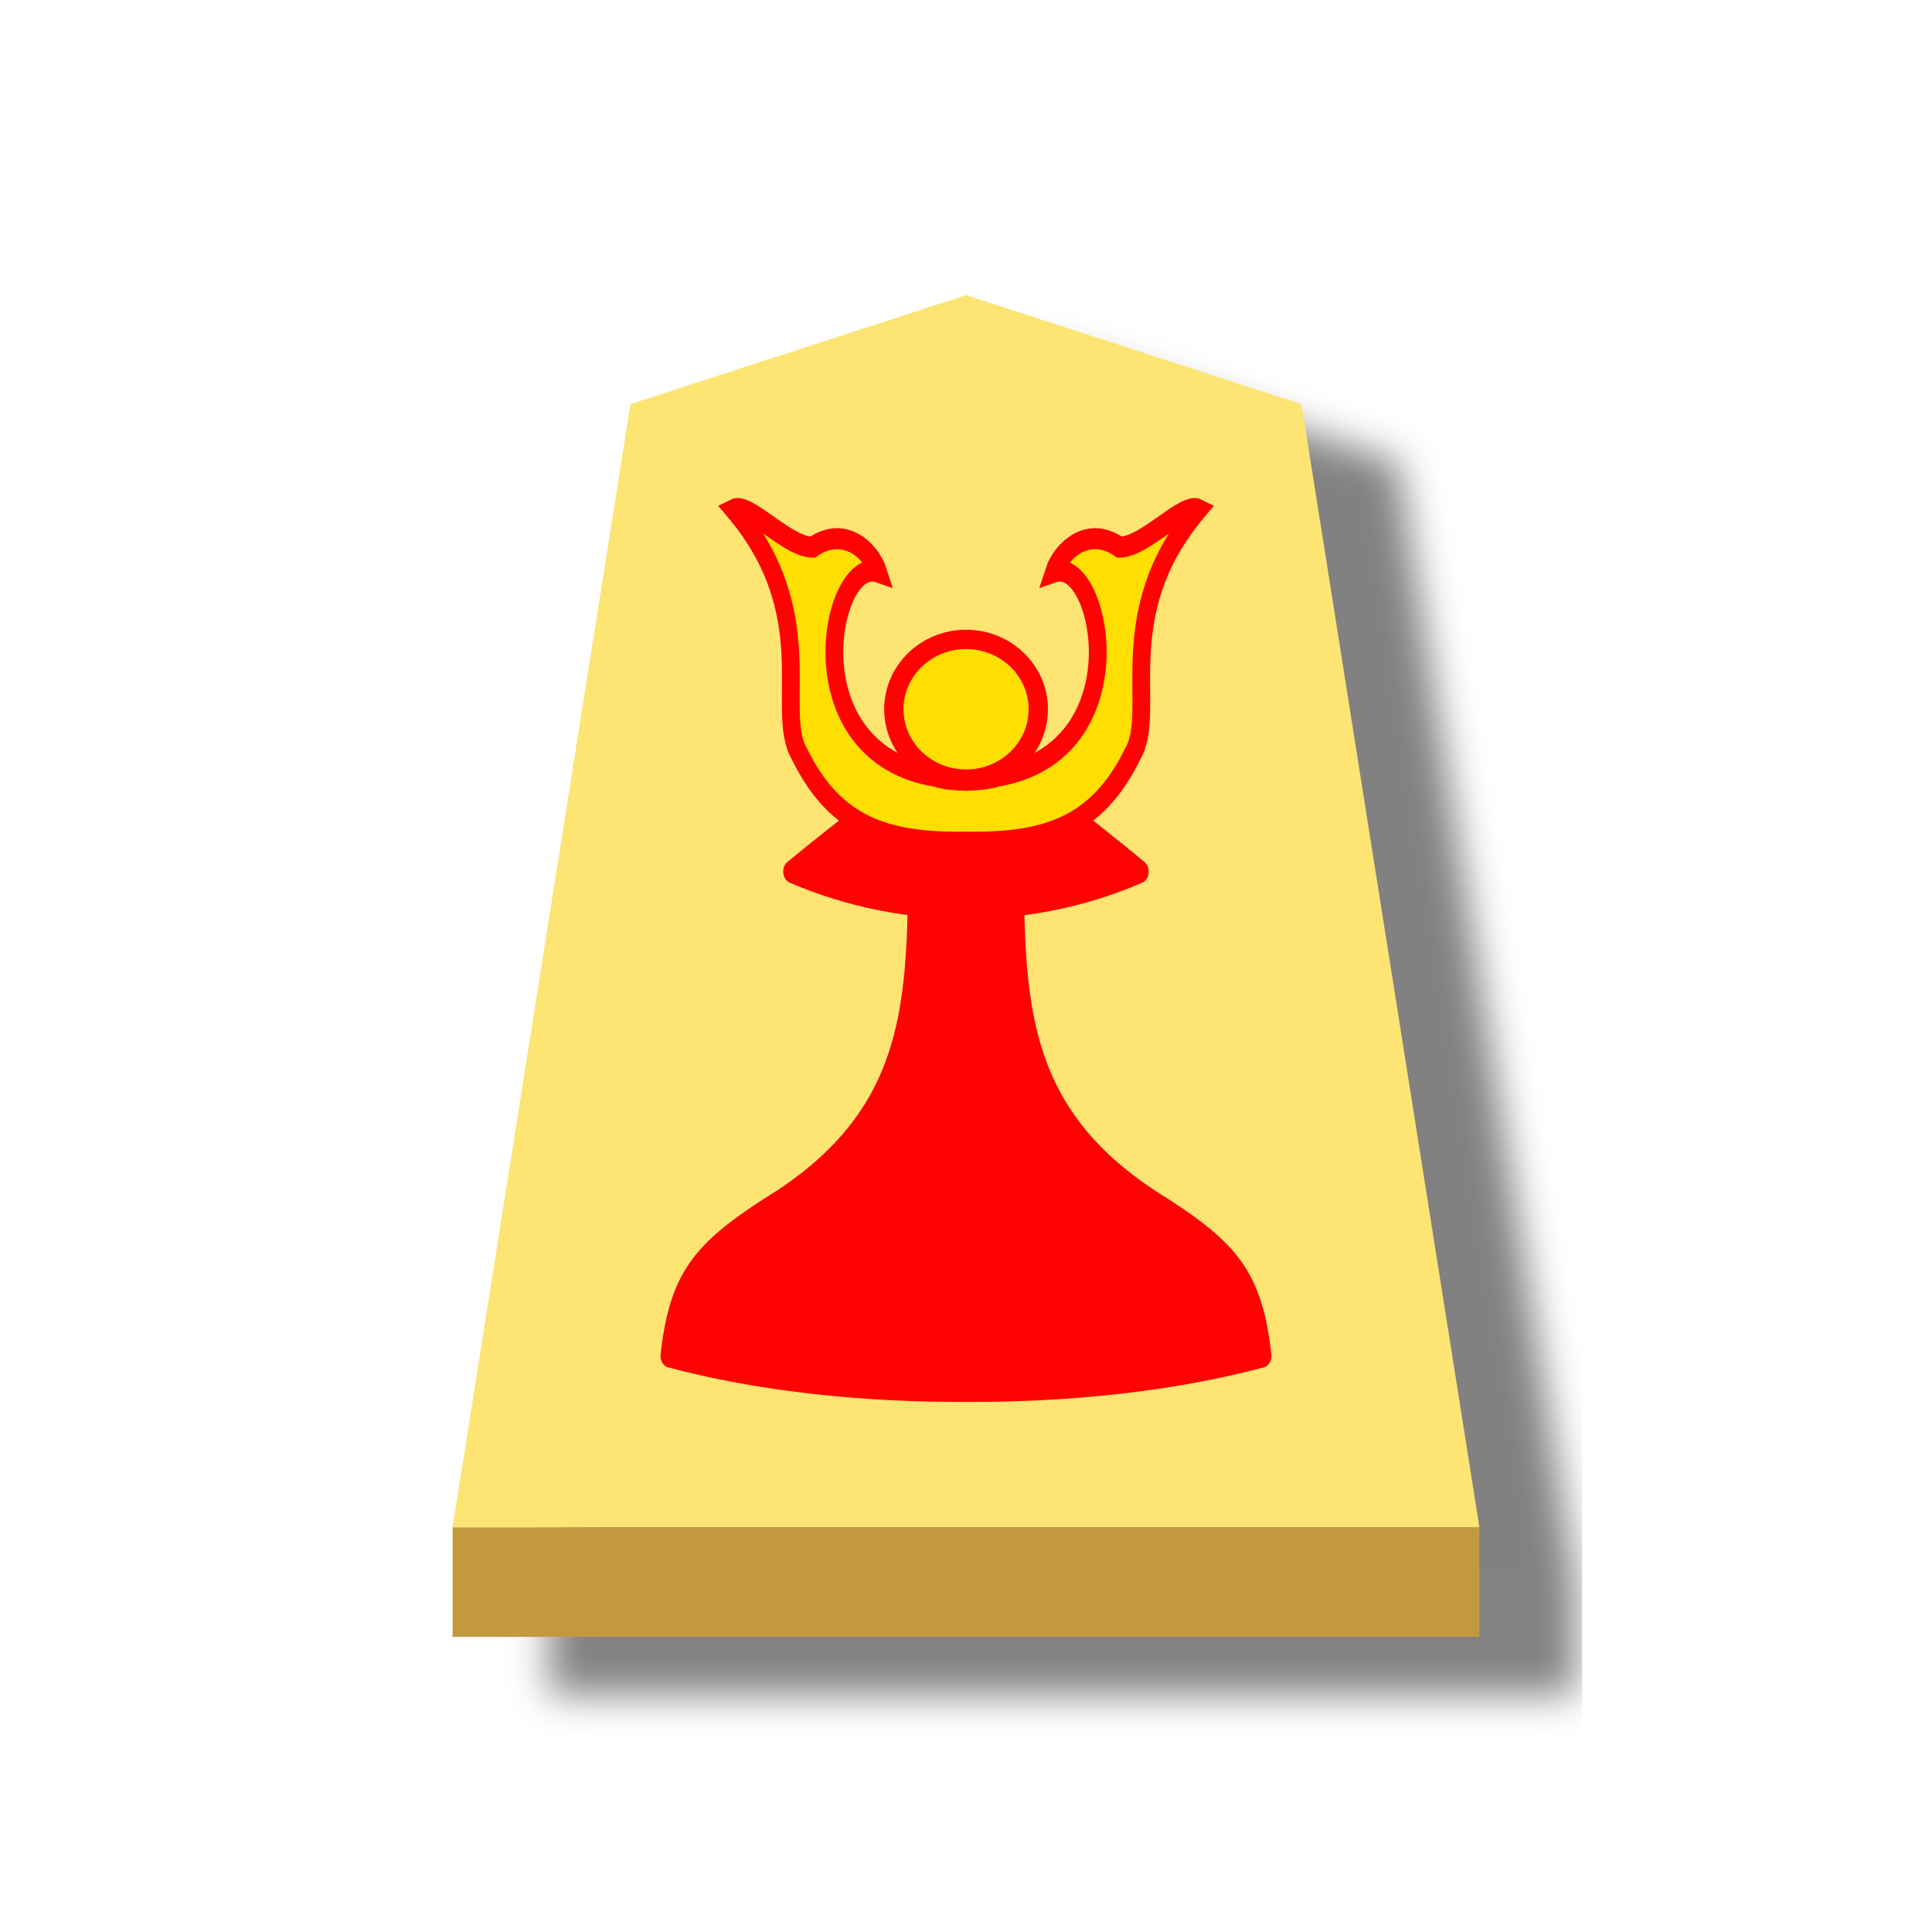
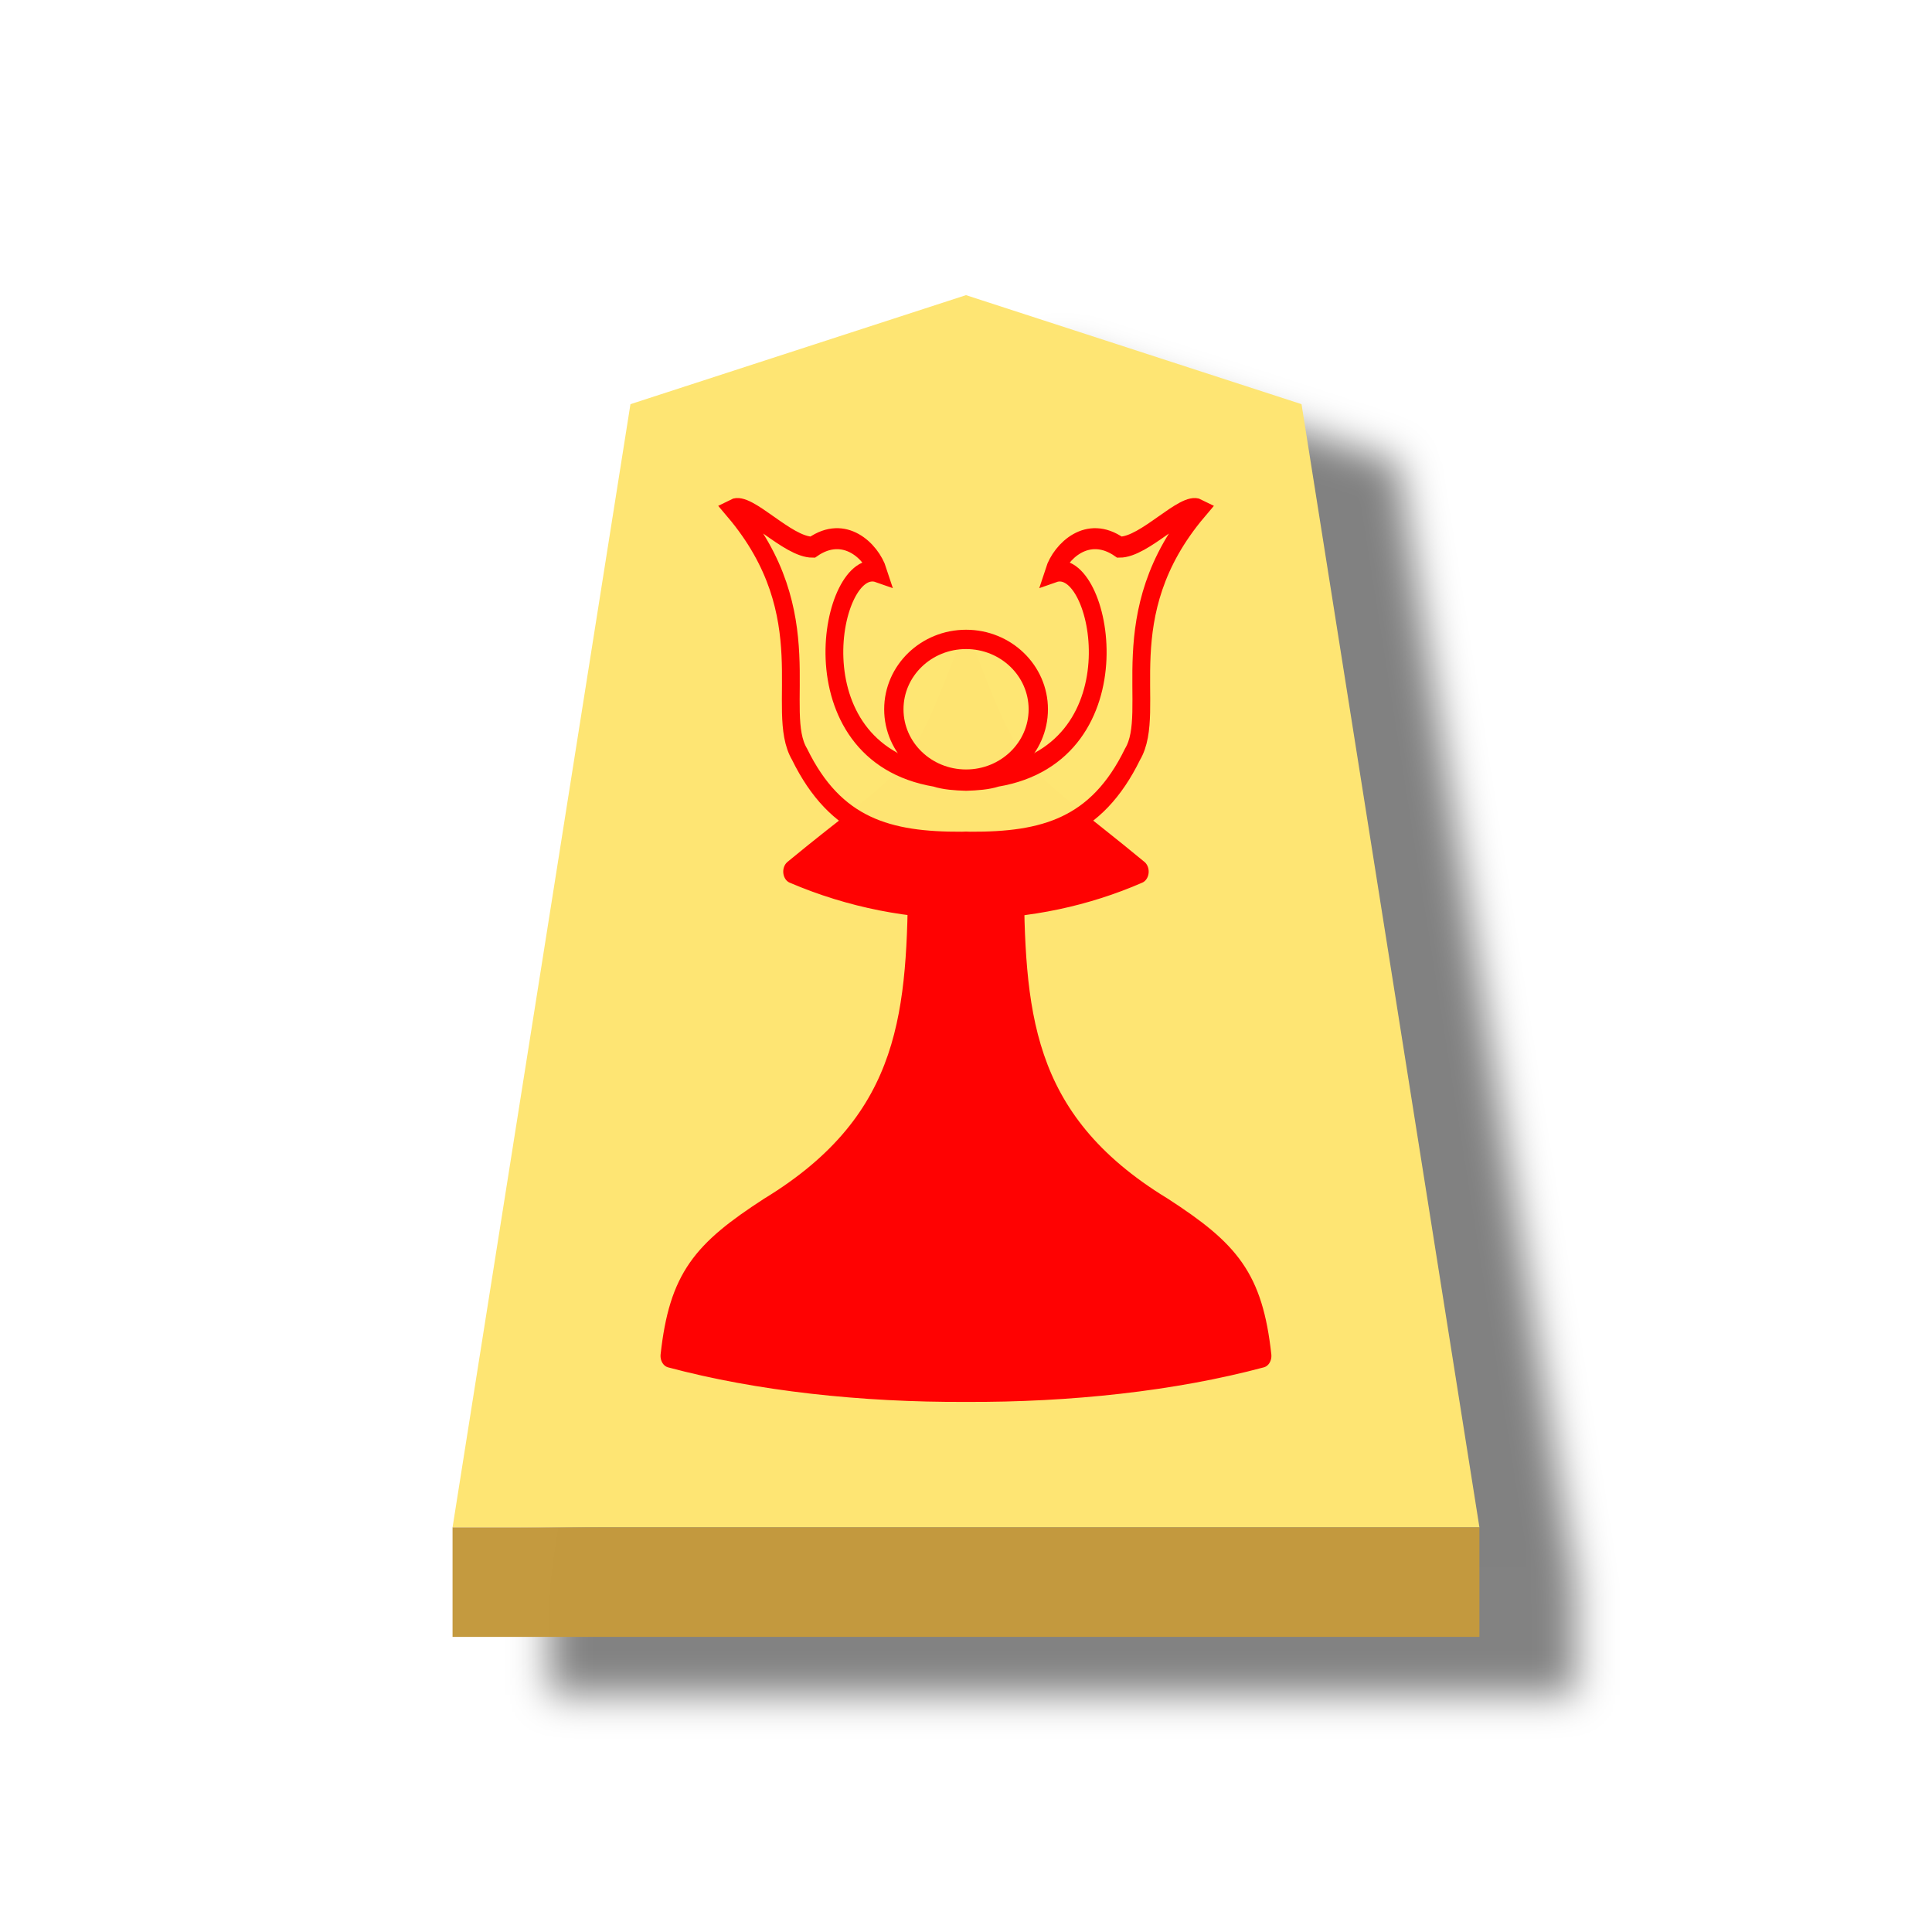
<svg xmlns="http://www.w3.org/2000/svg" viewBox="0 0 60 60">
  <defs>
-     <filter id="a" color-interpolation-filters="sRGB">
-       <feFlood flood-opacity=".498" flood-color="#000" result="flood" />
+     <filter id="a" width="1.184" height="1.112" x="-.045" y="-.035" color-interpolation-filters="sRGB">
+       <feFlood flood-color="#000" flood-opacity=".498" result="flood" />
      <feComposite in="flood" in2="SourceGraphic" operator="in" result="composite1" />
-       <feGaussianBlur in="composite1" stdDeviation="1" result="blur" />
+       <feGaussianBlur in="composite1" result="blur" stdDeviation="1" />
      <feOffset dx="5" dy="3" result="offset" />
      <feComposite in="SourceGraphic" in2="offset" result="composite2" />
    </filter>
  </defs>
  <g opacity=".99">
-     <g transform="matrix(.6 0 0 .6 -334.455 -50.834)" filter="url(#a)">
-       <path d="m607.424 100-17.367 5.643-9.208 58.137 53.151-.001-9.208-58.136z" fill="#fee572" />
-       <path d="M580.849 163.78v5.668H634v-5.67z" fill="#c3983c" fill-opacity=".992" />
+     <g filter="url(#a)" transform="matrix(.6 0 0 .6 -334.455 -50.834)">
+       <path fill="#fee572" d="m607.424 100-17.367 5.643-9.208 58.137 53.151-.001-9.208-58.136z" />
+       <path fill="#c3983c" fill-opacity=".992" d="M580.849 163.78v5.668H634v-5.67z" />
    </g>
-     <g fill="red" stroke="red" stroke-width="1.49" stroke-linejoin="round" paint-order="stroke fill markers">
+     <g fill="red" stroke="red" stroke-linejoin="round" stroke-width="1.49" paint-order="stroke fill markers">
      <path d="M-23.095 44.733c-4.133 8.932-4.333 7.65-13.39 13.799 8.913 3.135 18.7 2.896 26.779 0-9.057-6.15-9.439-5.165-13.39-13.8z" transform="matrix(.40147 0 0 .48865 39.271 -1.533)" />
      <path d="M-26.818 58.55c-.101 8.756-.37 15.837-11.545 21.428-5.232 2.786-6.963 4.476-7.615 9.333 6.785 1.493 14.837 2.21 22.883 2.179 8.046.031 16.097-.686 22.882-2.18-.651-4.856-2.382-6.546-7.615-9.332-11.174-5.591-11.443-12.672-11.545-21.428-1.24.02-2.481.02-3.722.02s-2.482 0-3.723-.02z" transform="matrix(.40147 0 0 .48865 39.271 -1.533)" />
    </g>
-     <g transform="translate(-315.445 -48.983) scale(.56826)" fill="#ffdf00" stroke="red">
-       <path transform="matrix(.06853 0 0 .08094 589.047 105.58)" d="M89.878 104.455c71.228 71.229 31.757 135.825 52.51 165.382 28.87 49.947 71.082 59.605 129.342 59.37a77.788 77.788 0 0 0 3.413-.09 77.17 77.17 0 0 0 3.413.09c58.26.235 100.472-9.423 129.342-59.37 20.753-29.557-18.718-94.153 52.51-165.382-11.605-5.015-42.725 25.609-62.898 25.529-25.612-15.171-47.031 3.08-52.25 16.777 37.838-11.301 70.078 121.468-45.539 137.914-7.067 1.97-16.164 2.514-24.578 2.72-8.414-.206-17.511-.75-24.578-2.72-115.617-16.446-83.377-149.215-45.538-137.914-5.22-13.698-26.64-31.948-52.251-16.777-20.173.08-51.293-30.544-62.898-25.53z" stroke-width="14.177" />
-       <ellipse cx="607.903" cy="124.96" rx="3.947" ry="3.818" stroke-width="1.056" />
+     <g fill="#ffdf00" stroke="red" transform="translate(-315.445 -48.983)scale(.56826)">
+       <path stroke-width="14.177" d="M89.878 104.455c71.228 71.229 31.757 135.825 52.51 165.382 28.87 49.947 71.082 59.605 129.342 59.37a78 78 0 0 0 3.413-.09 77 77 0 0 0 3.413.09c58.26.235 100.472-9.423 129.342-59.37 20.753-29.557-18.718-94.153 52.51-165.382-11.605-5.015-42.725 25.609-62.898 25.529-25.612-15.171-47.031 3.08-52.25 16.777 37.838-11.301 70.078 121.468-45.539 137.914-7.067 1.97-16.164 2.514-24.578 2.72-8.414-.206-17.511-.75-24.578-2.72-115.617-16.446-83.377-149.215-45.538-137.914-5.22-13.698-26.64-31.948-52.251-16.777-20.173.08-51.293-30.544-62.898-25.53z" style="fill:#fee572;fill-opacity:.992" transform="matrix(.06853 0 0 .08094 589.047 105.58)" />
+       <ellipse cx="607.903" cy="124.96" stroke-width="1.056" rx="3.947" ry="3.818" style="fill:#fee572;fill-opacity:.992" />
    </g>
  </g>
</svg>
